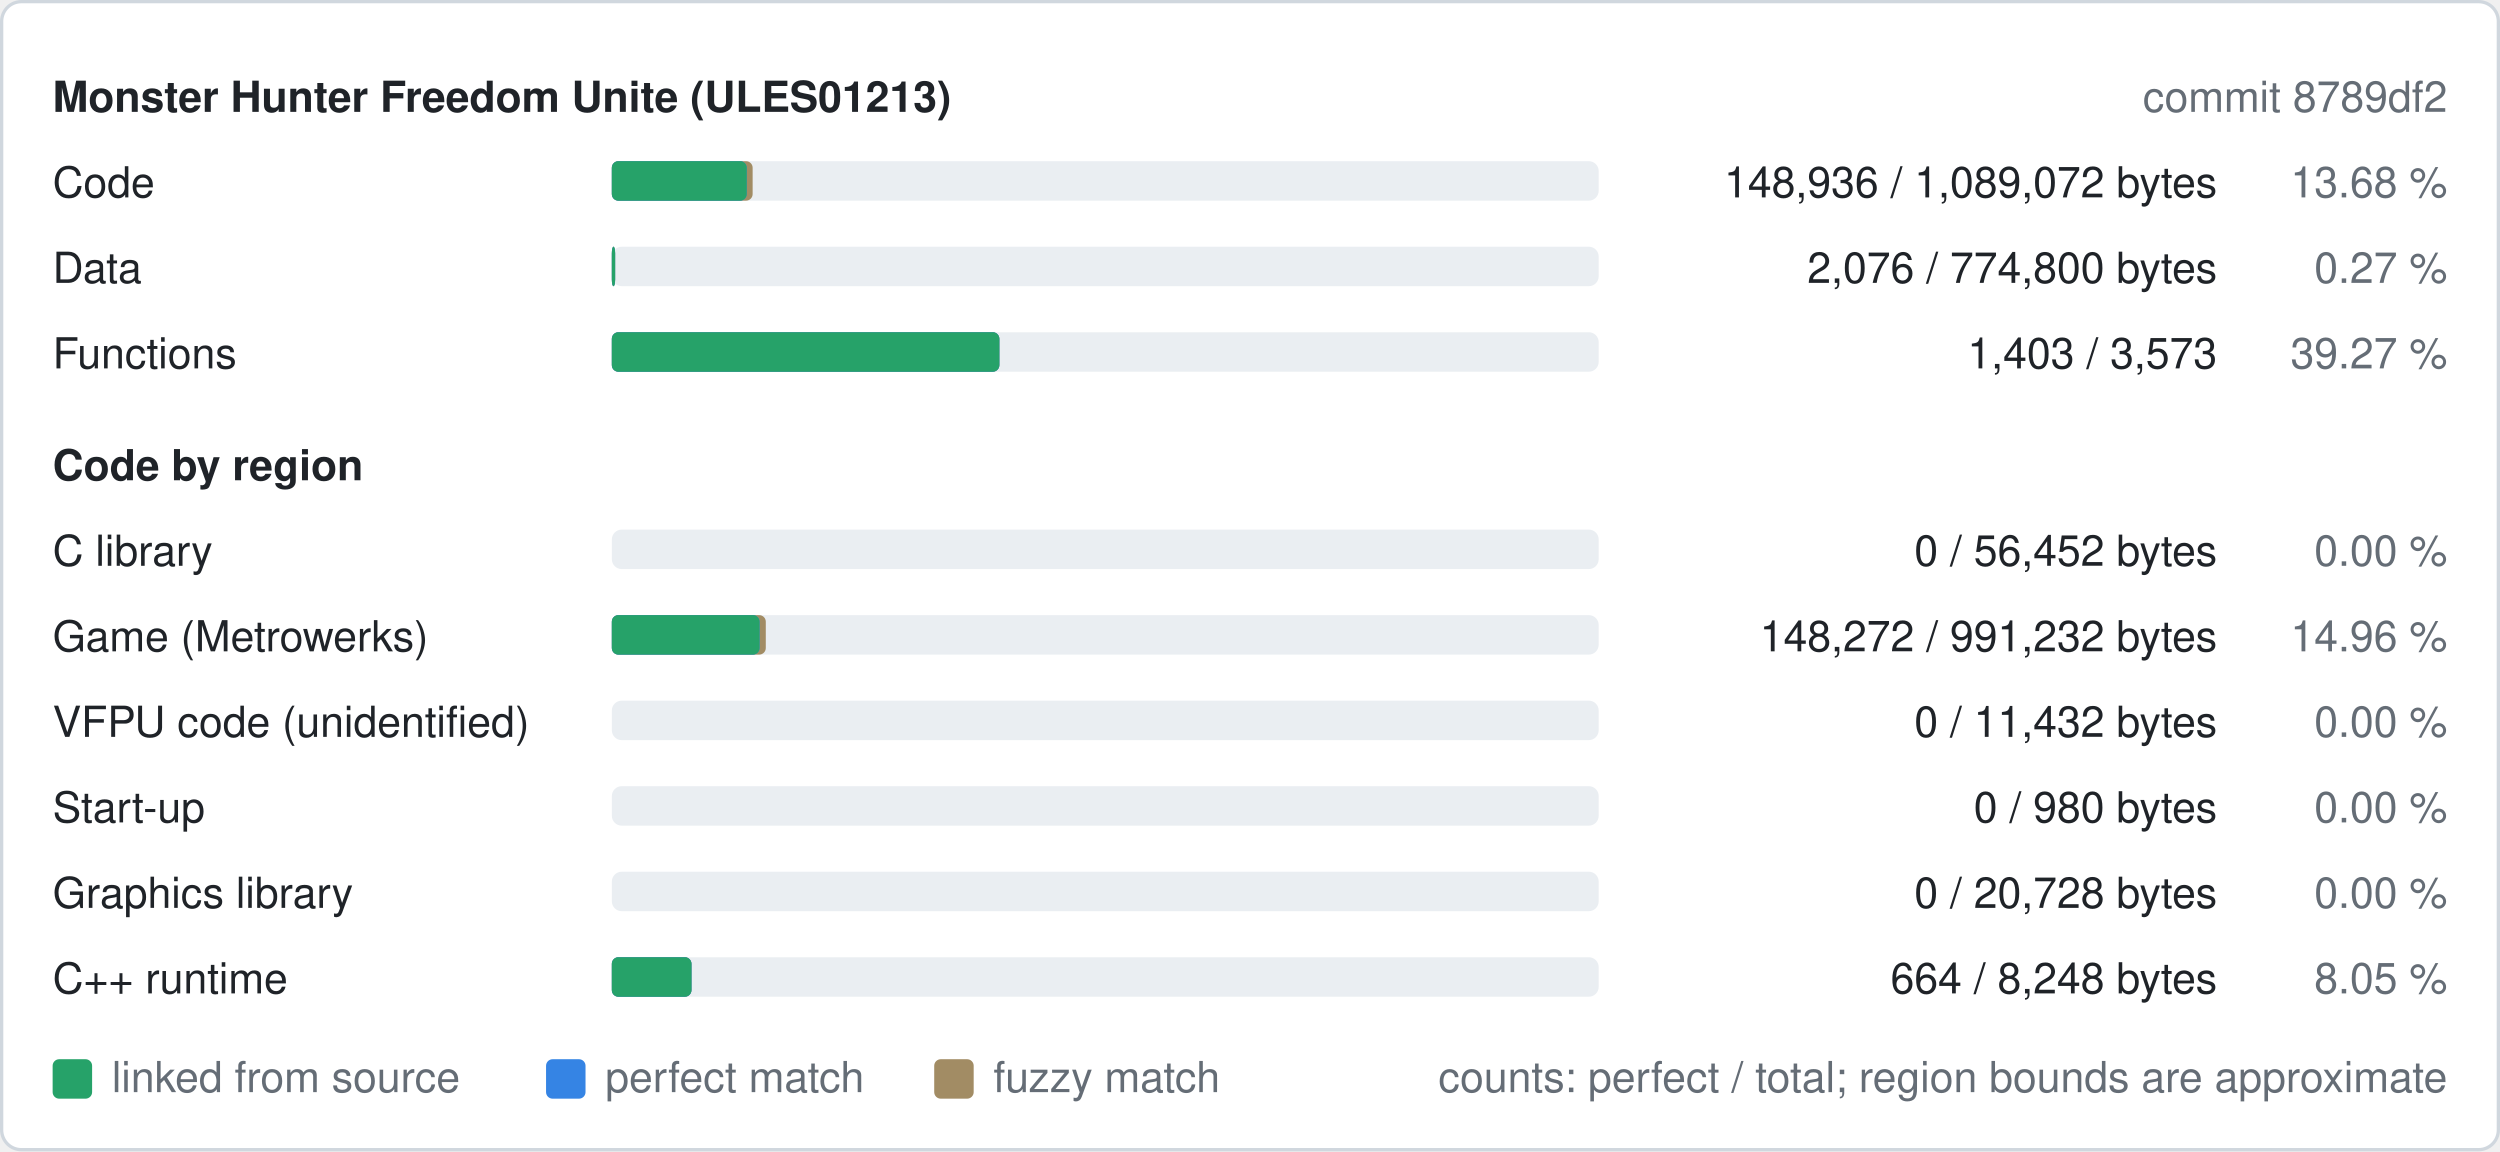
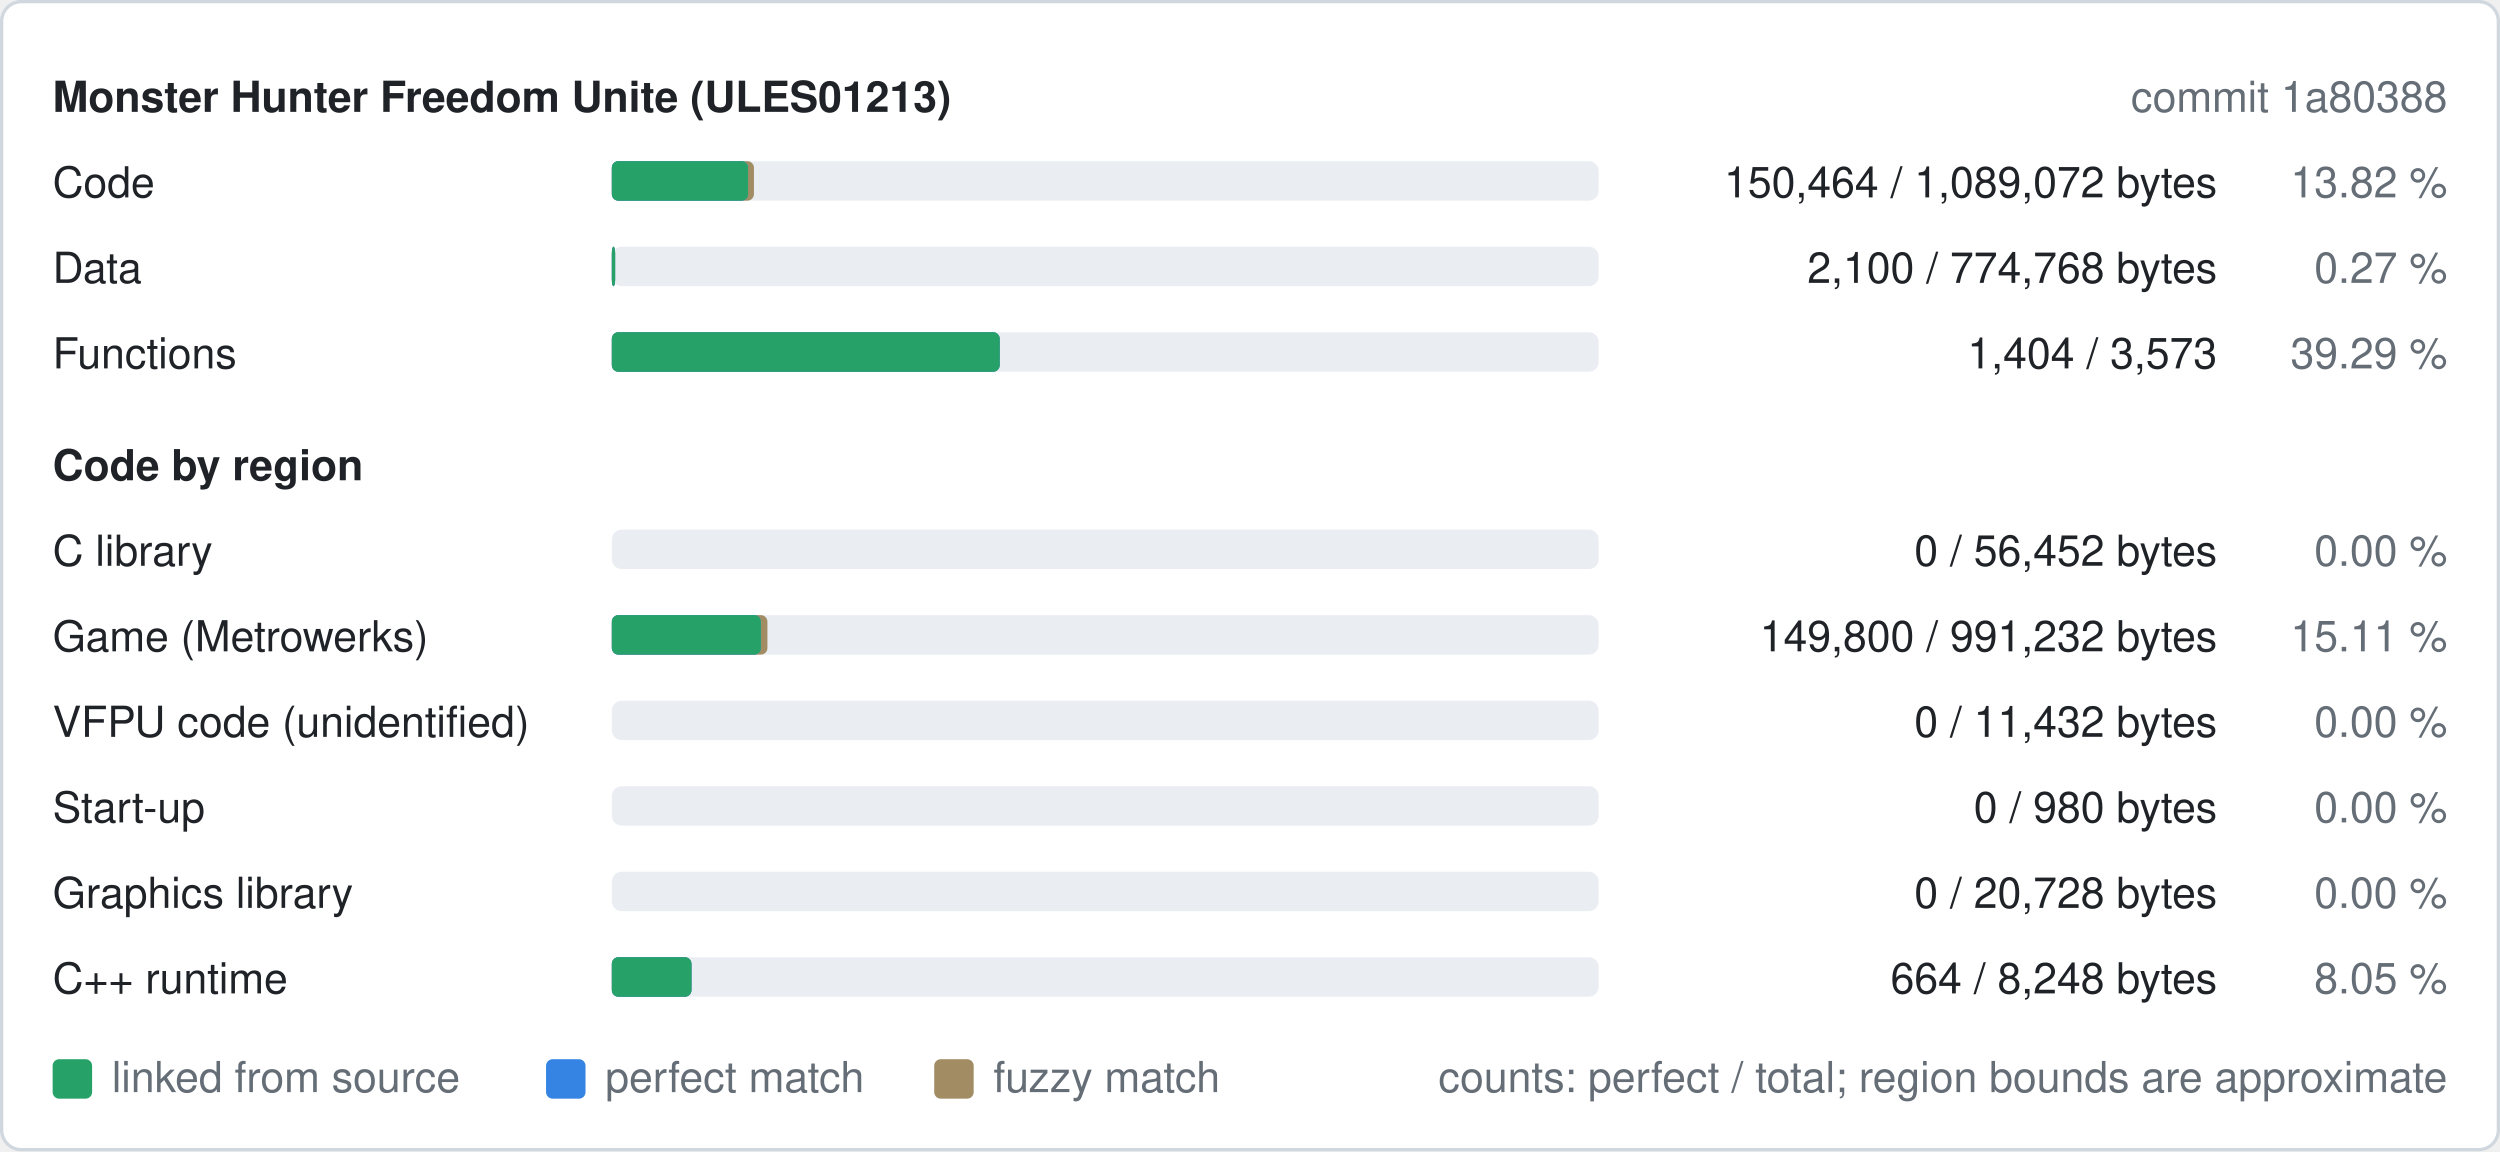
<svg xmlns="http://www.w3.org/2000/svg" width="760" height="350" viewBox="0 0 760 350" role="img" aria-label="Decompilation progress of ULES01213">
  <style>
text{font-family:-apple-system,BlinkMacSystemFont,"Segoe UI",Helvetica,Arial,sans-serif;font-size:13px}
.b{font-weight:600}
.bg{fill:#ffffff;stroke:#d0d7de}.t{fill:#1f2328}.m{fill:#656d76}.track{fill:#eaeef2}.fuzzy{fill:#a28c64}.perfect{fill:#3584e4}.linked{fill:#26a269}
@media (prefers-color-scheme: dark){.bg{fill:#0d1117;stroke:#30363d}.t{fill:#e6edf3}.m{fill:#8d96a0}.track{fill:#21262d}.fuzzy{fill:#a28c64}.perfect{fill:#3584e4}.linked{fill:#2ec27e}}
</style>
  <rect class="bg" x="0.5" y="0.5" width="759" height="349" rx="6" />
  <text class="t b" x="16" y="34">Monster Hunter Freedom Unite (ULES01213)</text>
-   <text class="m" x="744" y="34" text-anchor="end">commit 8789df2</text>
+   <text class="m" x="744" y="34" text-anchor="end">commit 1a80388</text>
  <text class="t" x="16" y="60">Code</text>
  <rect class="track" x="186" y="49" width="300" height="12" rx="3" />
-   <rect class="fuzzy" x="186" y="49" width="42.8" height="12" rx="2" />
-   <rect class="perfect" x="186" y="49" width="41.0" height="12" rx="2" />
-   <rect class="linked" x="186" y="49" width="41.0" height="12" rx="2" />
-   <text class="t" x="674" y="60" text-anchor="end">148,936 / 1,089,072 bytes</text>
-   <text class="m" x="744" y="60" text-anchor="end">13.68 %</text>
+   <rect class="fuzzy" x="186" y="49" width="43.2" height="12" rx="2" />
+   <rect class="perfect" x="186" y="49" width="41.4" height="12" rx="2" />
+   <rect class="linked" x="186" y="49" width="41.4" height="12" rx="2" />
+   <text class="t" x="674" y="60" text-anchor="end">150,464 / 1,089,072 bytes</text>
+   <text class="m" x="744" y="60" text-anchor="end">13.82 %</text>
  <text class="t" x="16" y="86">Data</text>
  <rect class="track" x="186" y="75" width="300" height="12" rx="3" />
  <rect class="fuzzy" x="186" y="75" width="1.0" height="12" rx="2" />
  <rect class="perfect" x="186" y="75" width="1.0" height="12" rx="2" />
  <rect class="linked" x="186" y="75" width="1.0" height="12" rx="2" />
-   <text class="t" x="674" y="86" text-anchor="end">2,076 / 774,800 bytes</text>
+   <text class="t" x="674" y="86" text-anchor="end">2,100 / 774,768 bytes</text>
  <text class="m" x="744" y="86" text-anchor="end">0.27 %</text>
  <text class="t" x="16" y="112">Functions</text>
  <rect class="track" x="186" y="101" width="300" height="12" rx="3" />
-   <rect class="fuzzy" x="186" y="101" width="117.8" height="12" rx="2" />
-   <rect class="perfect" x="186" y="101" width="117.8" height="12" rx="2" />
-   <rect class="linked" x="186" y="101" width="117.8" height="12" rx="2" />
-   <text class="t" x="674" y="112" text-anchor="end">1,403 / 3,573</text>
-   <text class="m" x="744" y="112" text-anchor="end">39.27 %</text>
+   <rect class="fuzzy" x="186" y="101" width="117.9" height="12" rx="2" />
+   <rect class="perfect" x="186" y="101" width="117.9" height="12" rx="2" />
+   <rect class="linked" x="186" y="101" width="117.9" height="12" rx="2" />
+   <text class="t" x="674" y="112" text-anchor="end">1,404 / 3,573</text>
+   <text class="m" x="744" y="112" text-anchor="end">39.29 %</text>
  <text class="t b" x="16" y="146">Code by region</text>
  <text class="t" x="16" y="172">C library</text>
  <rect class="track" x="186" y="161" width="300" height="12" rx="3" />
  <text class="t" x="674" y="172" text-anchor="end">0 / 56,452 bytes</text>
  <text class="m" x="744" y="172" text-anchor="end">0.00 %</text>
  <text class="t" x="16" y="198">Game (Metrowerks)</text>
  <rect class="track" x="186" y="187" width="300" height="12" rx="3" />
-   <rect class="fuzzy" x="186" y="187" width="46.8" height="12" rx="2" />
-   <rect class="perfect" x="186" y="187" width="44.9" height="12" rx="2" />
-   <rect class="linked" x="186" y="187" width="44.9" height="12" rx="2" />
-   <text class="t" x="674" y="198" text-anchor="end">148,272 / 991,232 bytes</text>
-   <text class="m" x="744" y="198" text-anchor="end">14.96 %</text>
+   <rect class="fuzzy" x="186" y="187" width="47.3" height="12" rx="2" />
+   <rect class="perfect" x="186" y="187" width="45.3" height="12" rx="2" />
+   <rect class="linked" x="186" y="187" width="45.3" height="12" rx="2" />
+   <text class="t" x="674" y="198" text-anchor="end">149,800 / 991,232 bytes</text>
+   <text class="m" x="744" y="198" text-anchor="end">15.11 %</text>
  <text class="t" x="16" y="224">VFPU code (unidentified)</text>
  <rect class="track" x="186" y="213" width="300" height="12" rx="3" />
  <text class="t" x="674" y="224" text-anchor="end">0 / 11,432 bytes</text>
  <text class="m" x="744" y="224" text-anchor="end">0.00 %</text>
  <text class="t" x="16" y="250">Start-up</text>
  <rect class="track" x="186" y="239" width="300" height="12" rx="3" />
  <text class="t" x="674" y="250" text-anchor="end">0 / 980 bytes</text>
  <text class="m" x="744" y="250" text-anchor="end">0.00 %</text>
  <text class="t" x="16" y="276">Graphics library</text>
  <rect class="track" x="186" y="265" width="300" height="12" rx="3" />
  <text class="t" x="674" y="276" text-anchor="end">0 / 20,728 bytes</text>
  <text class="m" x="744" y="276" text-anchor="end">0.00 %</text>
  <text class="t" x="16" y="302">C++ runtime</text>
  <rect class="track" x="186" y="291" width="300" height="12" rx="3" />
  <rect class="fuzzy" x="186" y="291" width="24.2" height="12" rx="2" />
  <rect class="perfect" x="186" y="291" width="24.2" height="12" rx="2" />
  <rect class="linked" x="186" y="291" width="24.2" height="12" rx="2" />
  <text class="t" x="674" y="302" text-anchor="end">664 / 8,248 bytes</text>
  <text class="m" x="744" y="302" text-anchor="end">8.05 %</text>
  <rect class="linked" x="16" y="322" width="12" height="12" rx="2" />
  <text class="m" x="34" y="332">linked from source</text>
  <rect class="perfect" x="166" y="322" width="12" height="12" rx="2" />
  <text class="m" x="184" y="332">perfect match</text>
  <rect class="fuzzy" x="284" y="322" width="12" height="12" rx="2" />
  <text class="m" x="302" y="332">fuzzy match</text>
  <text class="m" x="744" y="332" text-anchor="end">counts: perfect / total; region bounds are approximate</text>
</svg>
